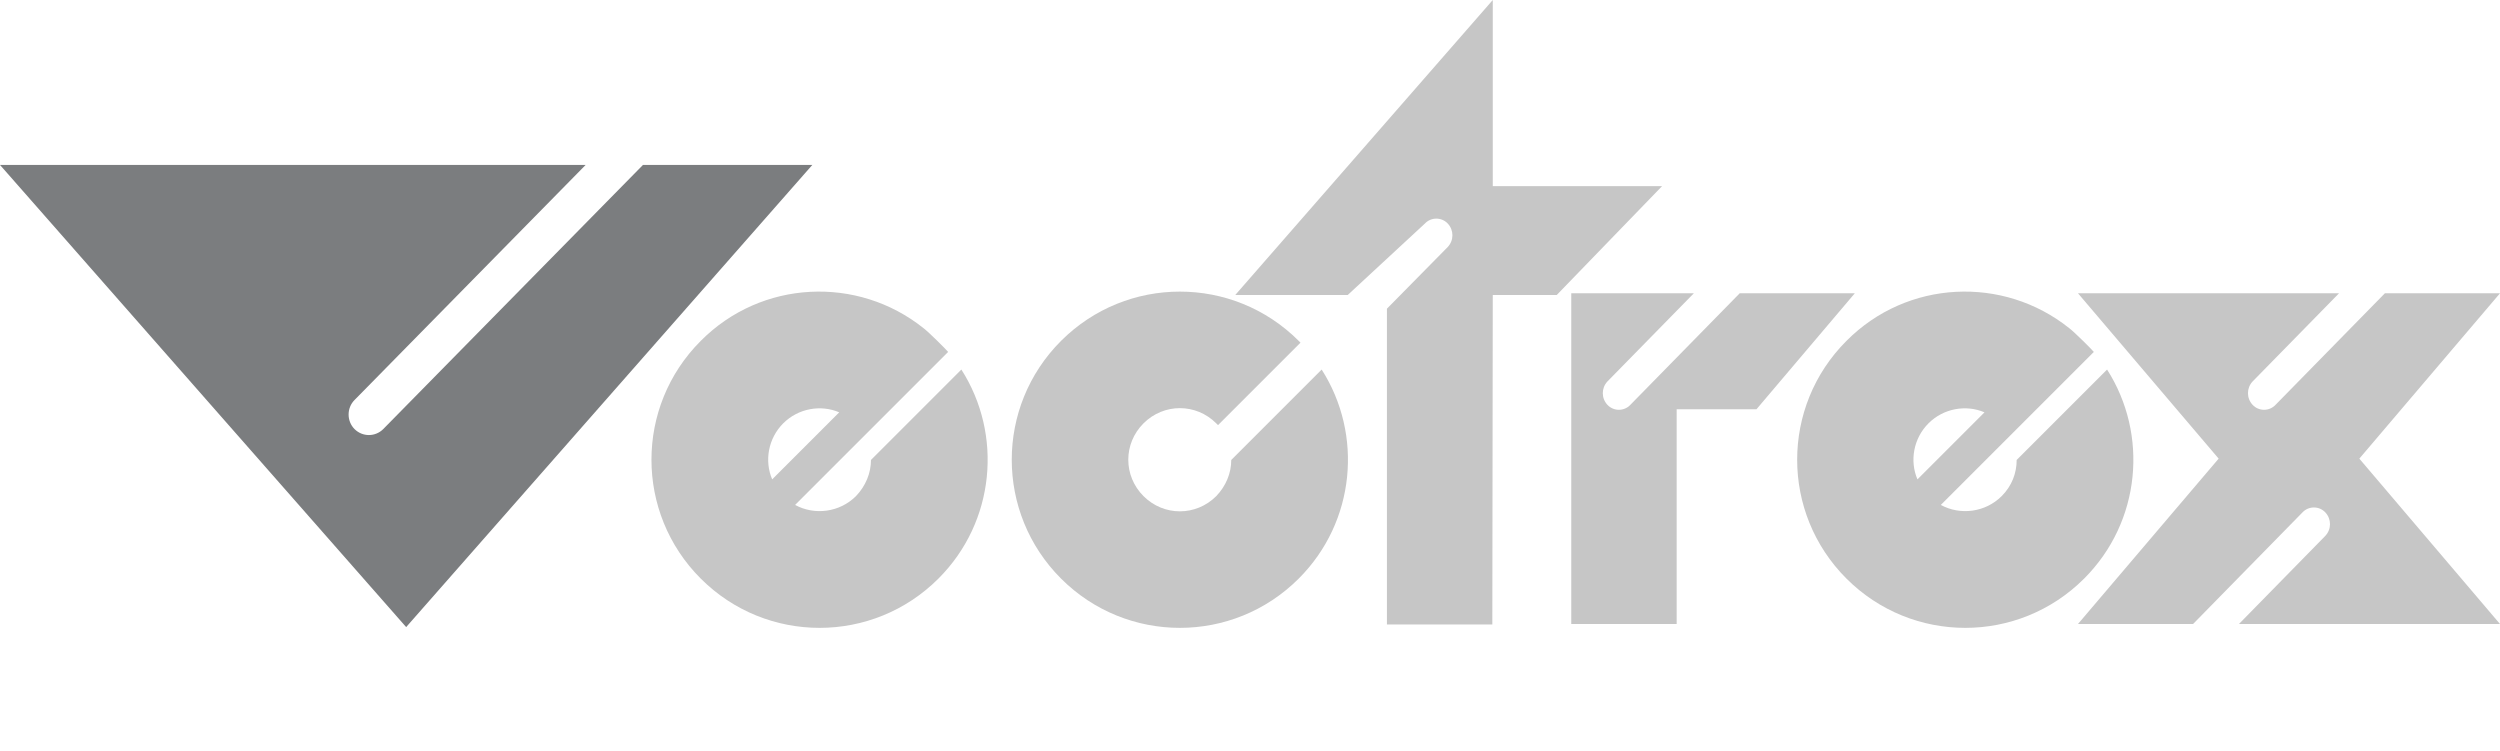
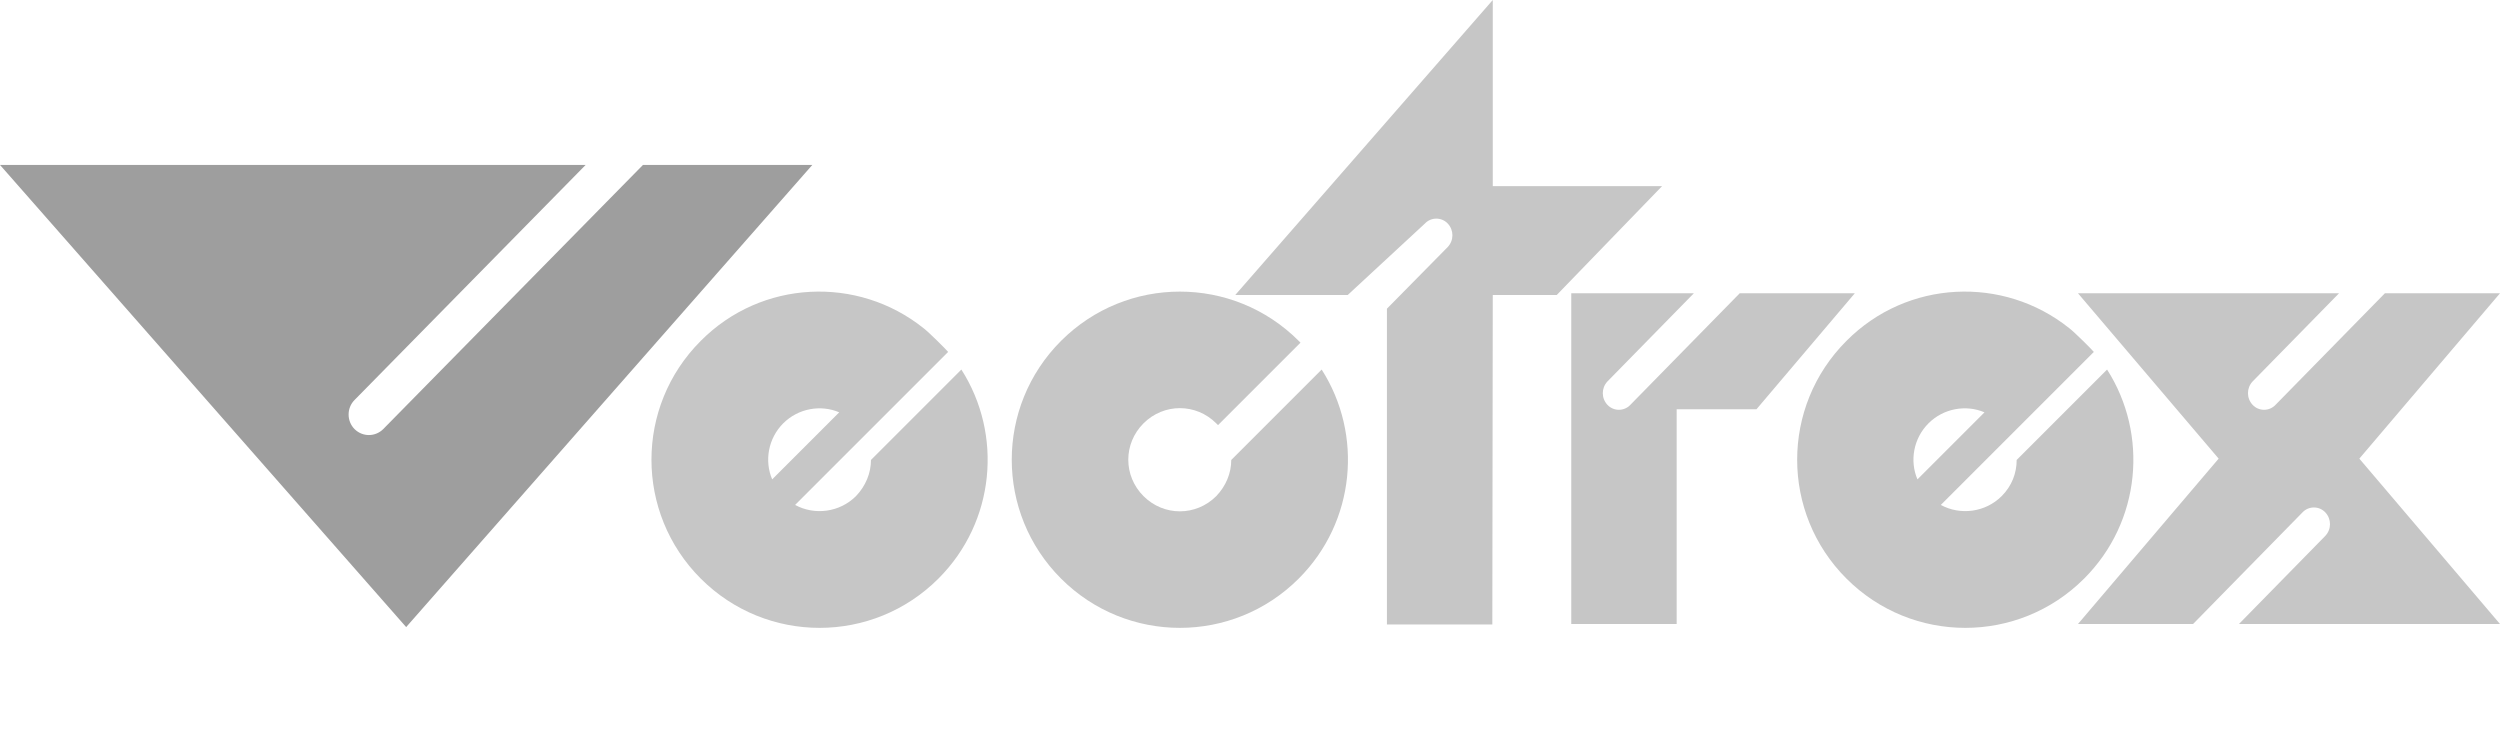
<svg xmlns="http://www.w3.org/2000/svg" version="1.1" id="Ebene_1" x="0px" y="0px" viewBox="0 0 566.9 170.1" enable-background="new 0 0 566.9 170.1" xml:space="preserve">
  <path fill="#C6C6C6" d="M240.6,77.3c-14.9,14.9-14.9,39,0,53.9c14.9,14.9,39,14.9,53.9,0c12.9-12.9,14.6-32.7,5.2-47.4l-20.5,20.5  c0,3-1.2,5.9-3.4,8.2c-4.6,4.6-11.9,4.6-16.5,0c-4.6-4.6-4.6-11.9,0-16.5c4.6-4.6,11.9-4.6,16.5,0l0.4,0.4l18.7-18.7l-0.4-0.4  C279.6,62.4,255.5,62.4,240.6,77.3z" />
-   <path fill="#7b7d7f" d="M92.1,142.2l92.1-104.8h-38.4L86.9,97.3c-1.8,1.8-4.7,1.8-6.5,0c-1.8-1.8-1.8-4.8,0-6.6l52.4-53.3H0  L92.1,142.2z" />
+   <path fill="#9e9e9e" d="M92.1,142.2l92.1-104.8h-38.4L86.9,97.3c-1.8,1.8-4.7,1.8-6.5,0c-1.8-1.8-1.8-4.8,0-6.6l52.4-53.3H0  L92.1,142.2z" />
  <path fill="#C6C6C6" d="M503.1,104l-31.9,37.5h26.1l24.8-25.3c1.4-1.5,3.8-1.5,5.2,0c1.4,1.5,1.4,3.8,0,5.3l-19.6,20h59.2L535,104  l31.9-37.5h-26.1L516,91.8c-1.4,1.5-3.8,1.5-5.2,0c-1.4-1.5-1.4-3.8,0-5.3l19.6-20h-59.2L503.1,104z" />
  <path fill="#C6C6C6" d="M356.3,66.5v75h23.9V92.8h18.1l22.3-26.3h-26.1l-24.8,25.3c-1.4,1.5-3.8,1.5-5.2,0c-1.4-1.5-1.4-3.8,0-5.3  l19.6-20L356.3,66.5L356.3,66.5z" />
  <path fill="#C6C6C6" d="M338.5,66.9H353l23.9-24.7h-38.4V0l-58.4,66.9h25.5l17.5-16.2c1.4-1.5,3.8-1.5,5.2,0c1.4,1.5,1.4,3.8,0,5.3  l-13.8,14v71.6h23.9L338.5,66.9L338.5,66.9z" />
  <path fill="#C6C6C6" d="M158.9,77.3c-14.9,14.9-14.9,39,0,53.9c14.9,14.9,39,14.9,53.9,0c12.9-12.9,14.6-32.7,5.2-47.4l-20.5,20.5  c0,3-1.2,5.9-3.4,8.2c-3.7,3.7-9.4,4.4-13.8,2l34.7-34.7c-0.6-0.7-4.4-4.5-5.6-5.4C194.5,62.5,172.7,63.4,158.9,77.3z M175.1,108.7  c-1.8-4.2-0.9-9.3,2.5-12.7s8.5-4.3,12.7-2.5L175.1,108.7z" />
  <path fill="#C6C6C6" d="M418.7,77.3c-14.9,14.9-14.9,39,0,53.9c14.9,14.9,39,14.9,53.9,0c12.9-12.9,14.6-32.7,5.2-47.4l-20.5,20.5  c0,3-1.1,5.9-3.4,8.2c-3.7,3.7-9.4,4.4-13.8,2l34.7-34.7c-0.6-0.7-4.4-4.5-5.6-5.4C454.3,62.5,432.5,63.4,418.7,77.3z M434.8,108.7  c-1.8-4.2-0.9-9.3,2.5-12.7s8.5-4.3,12.7-2.5L434.8,108.7z" />
</svg>
